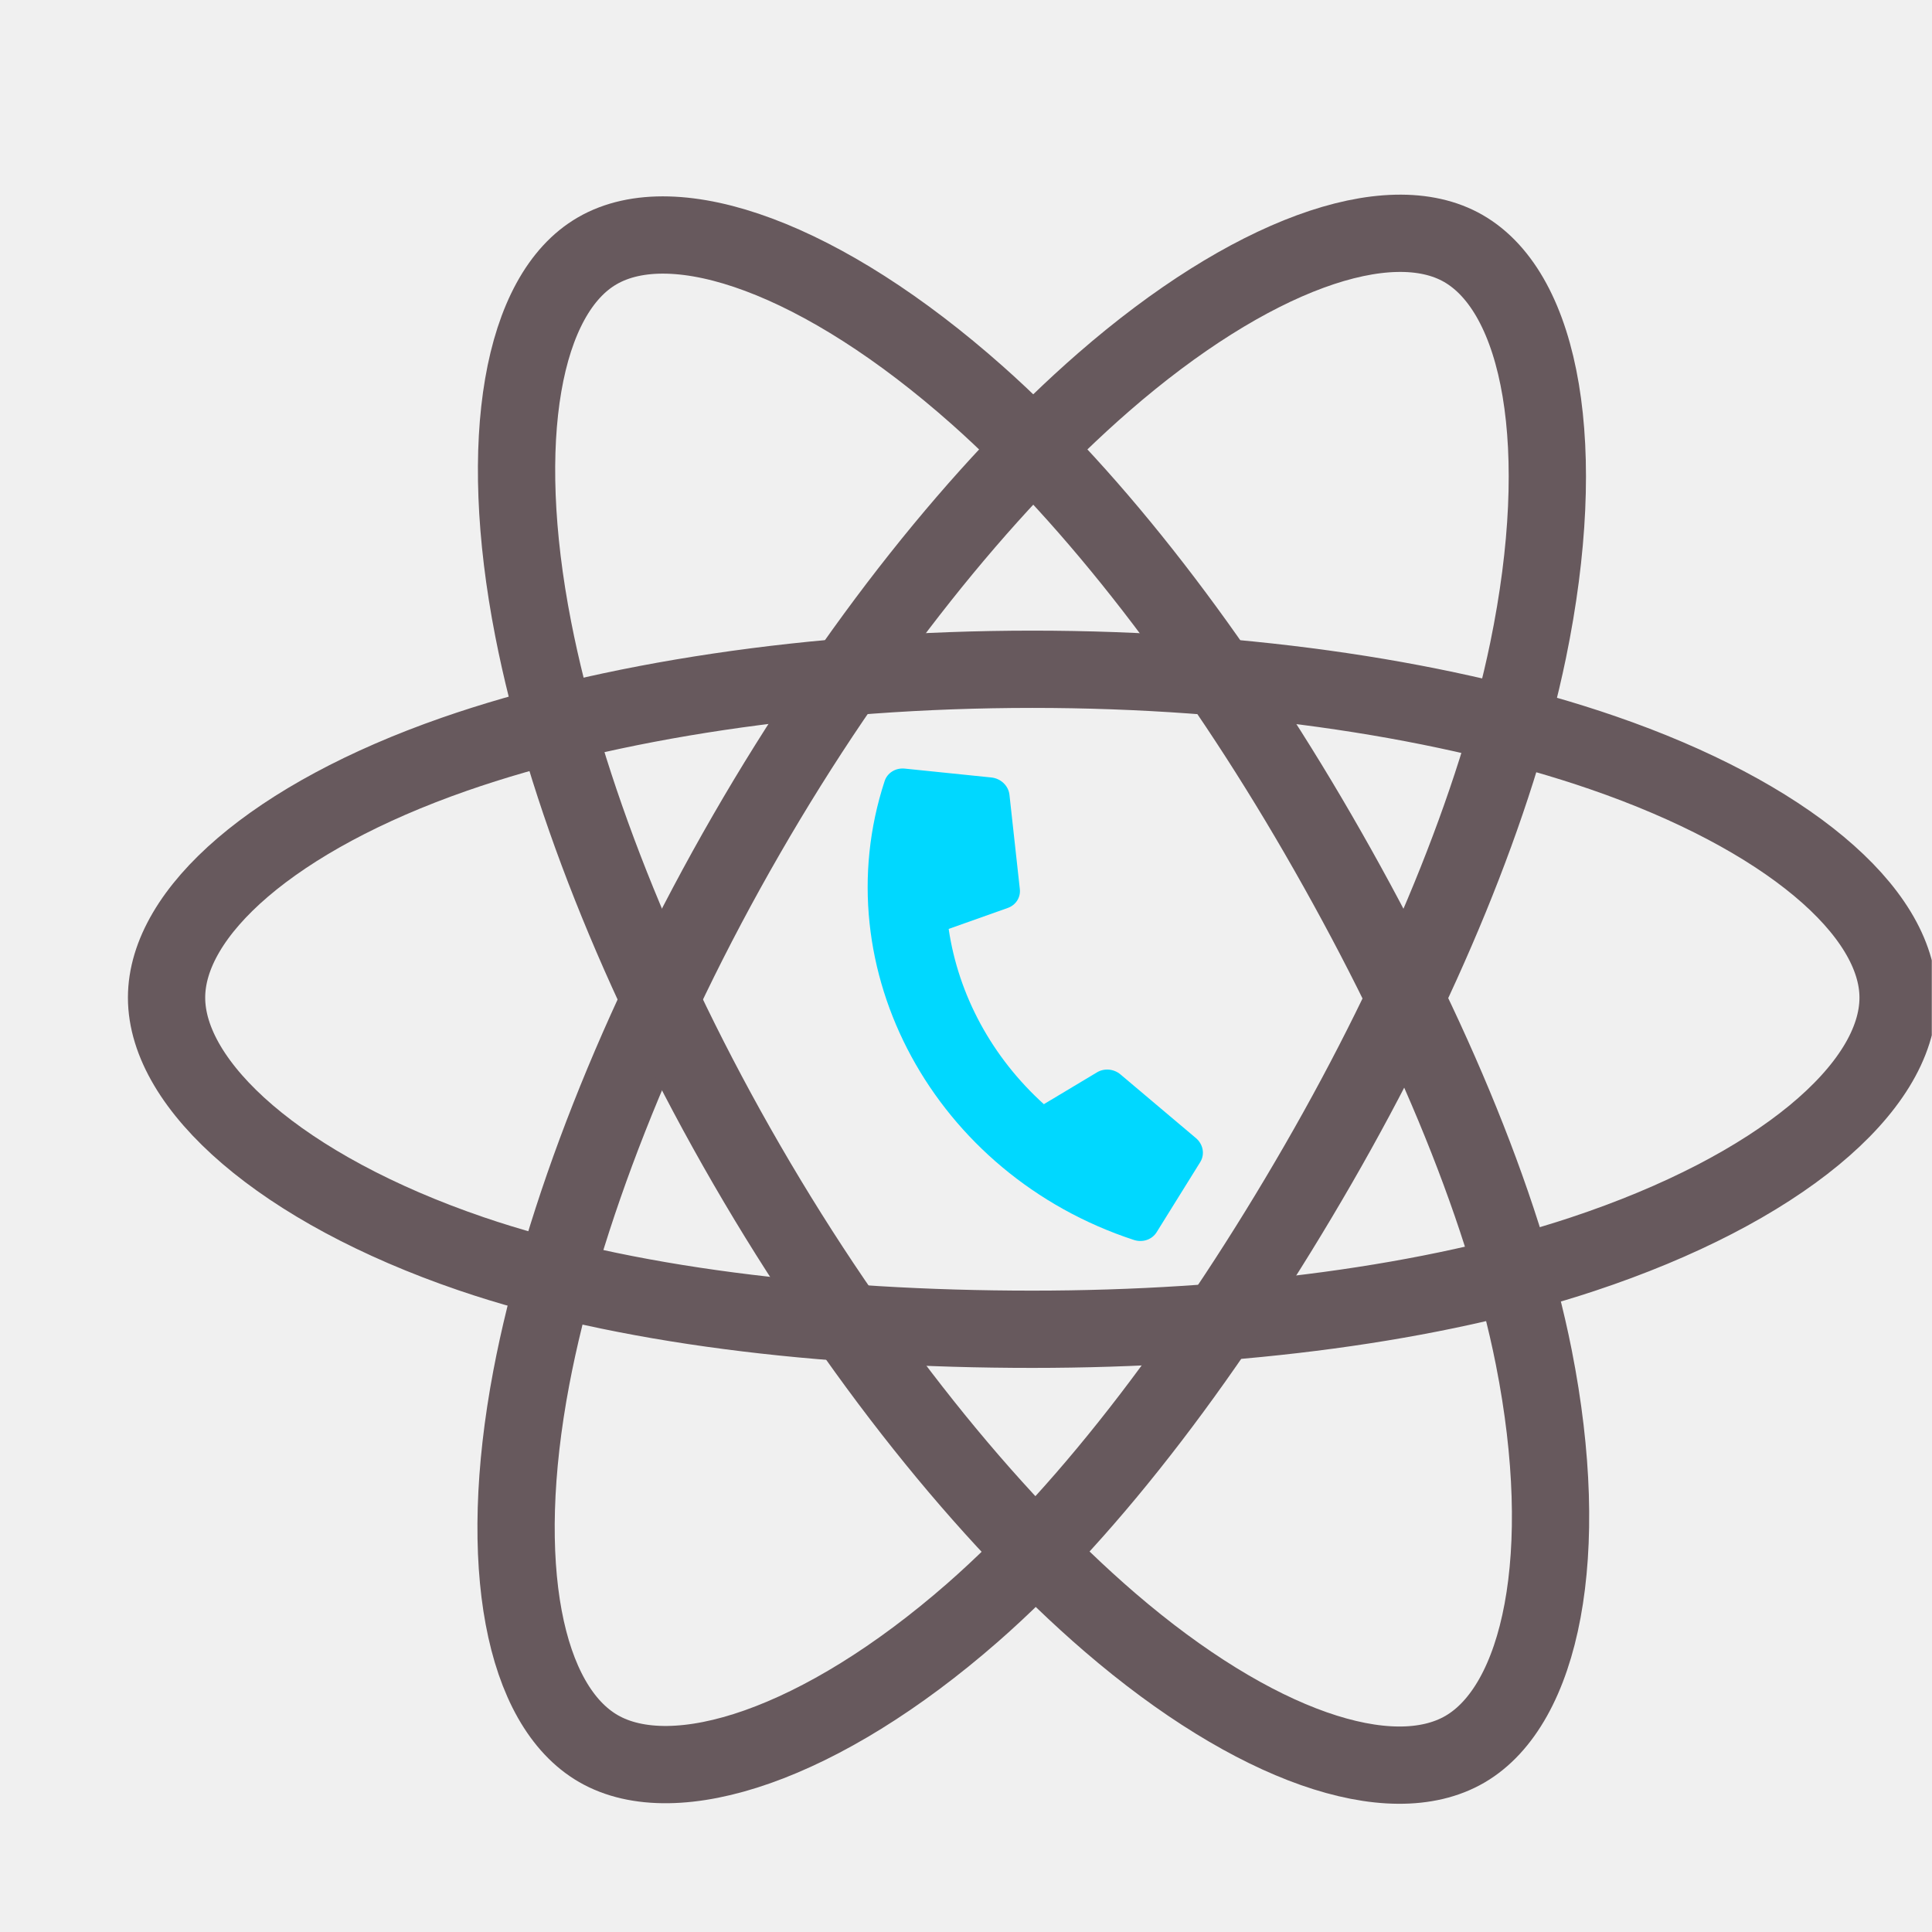
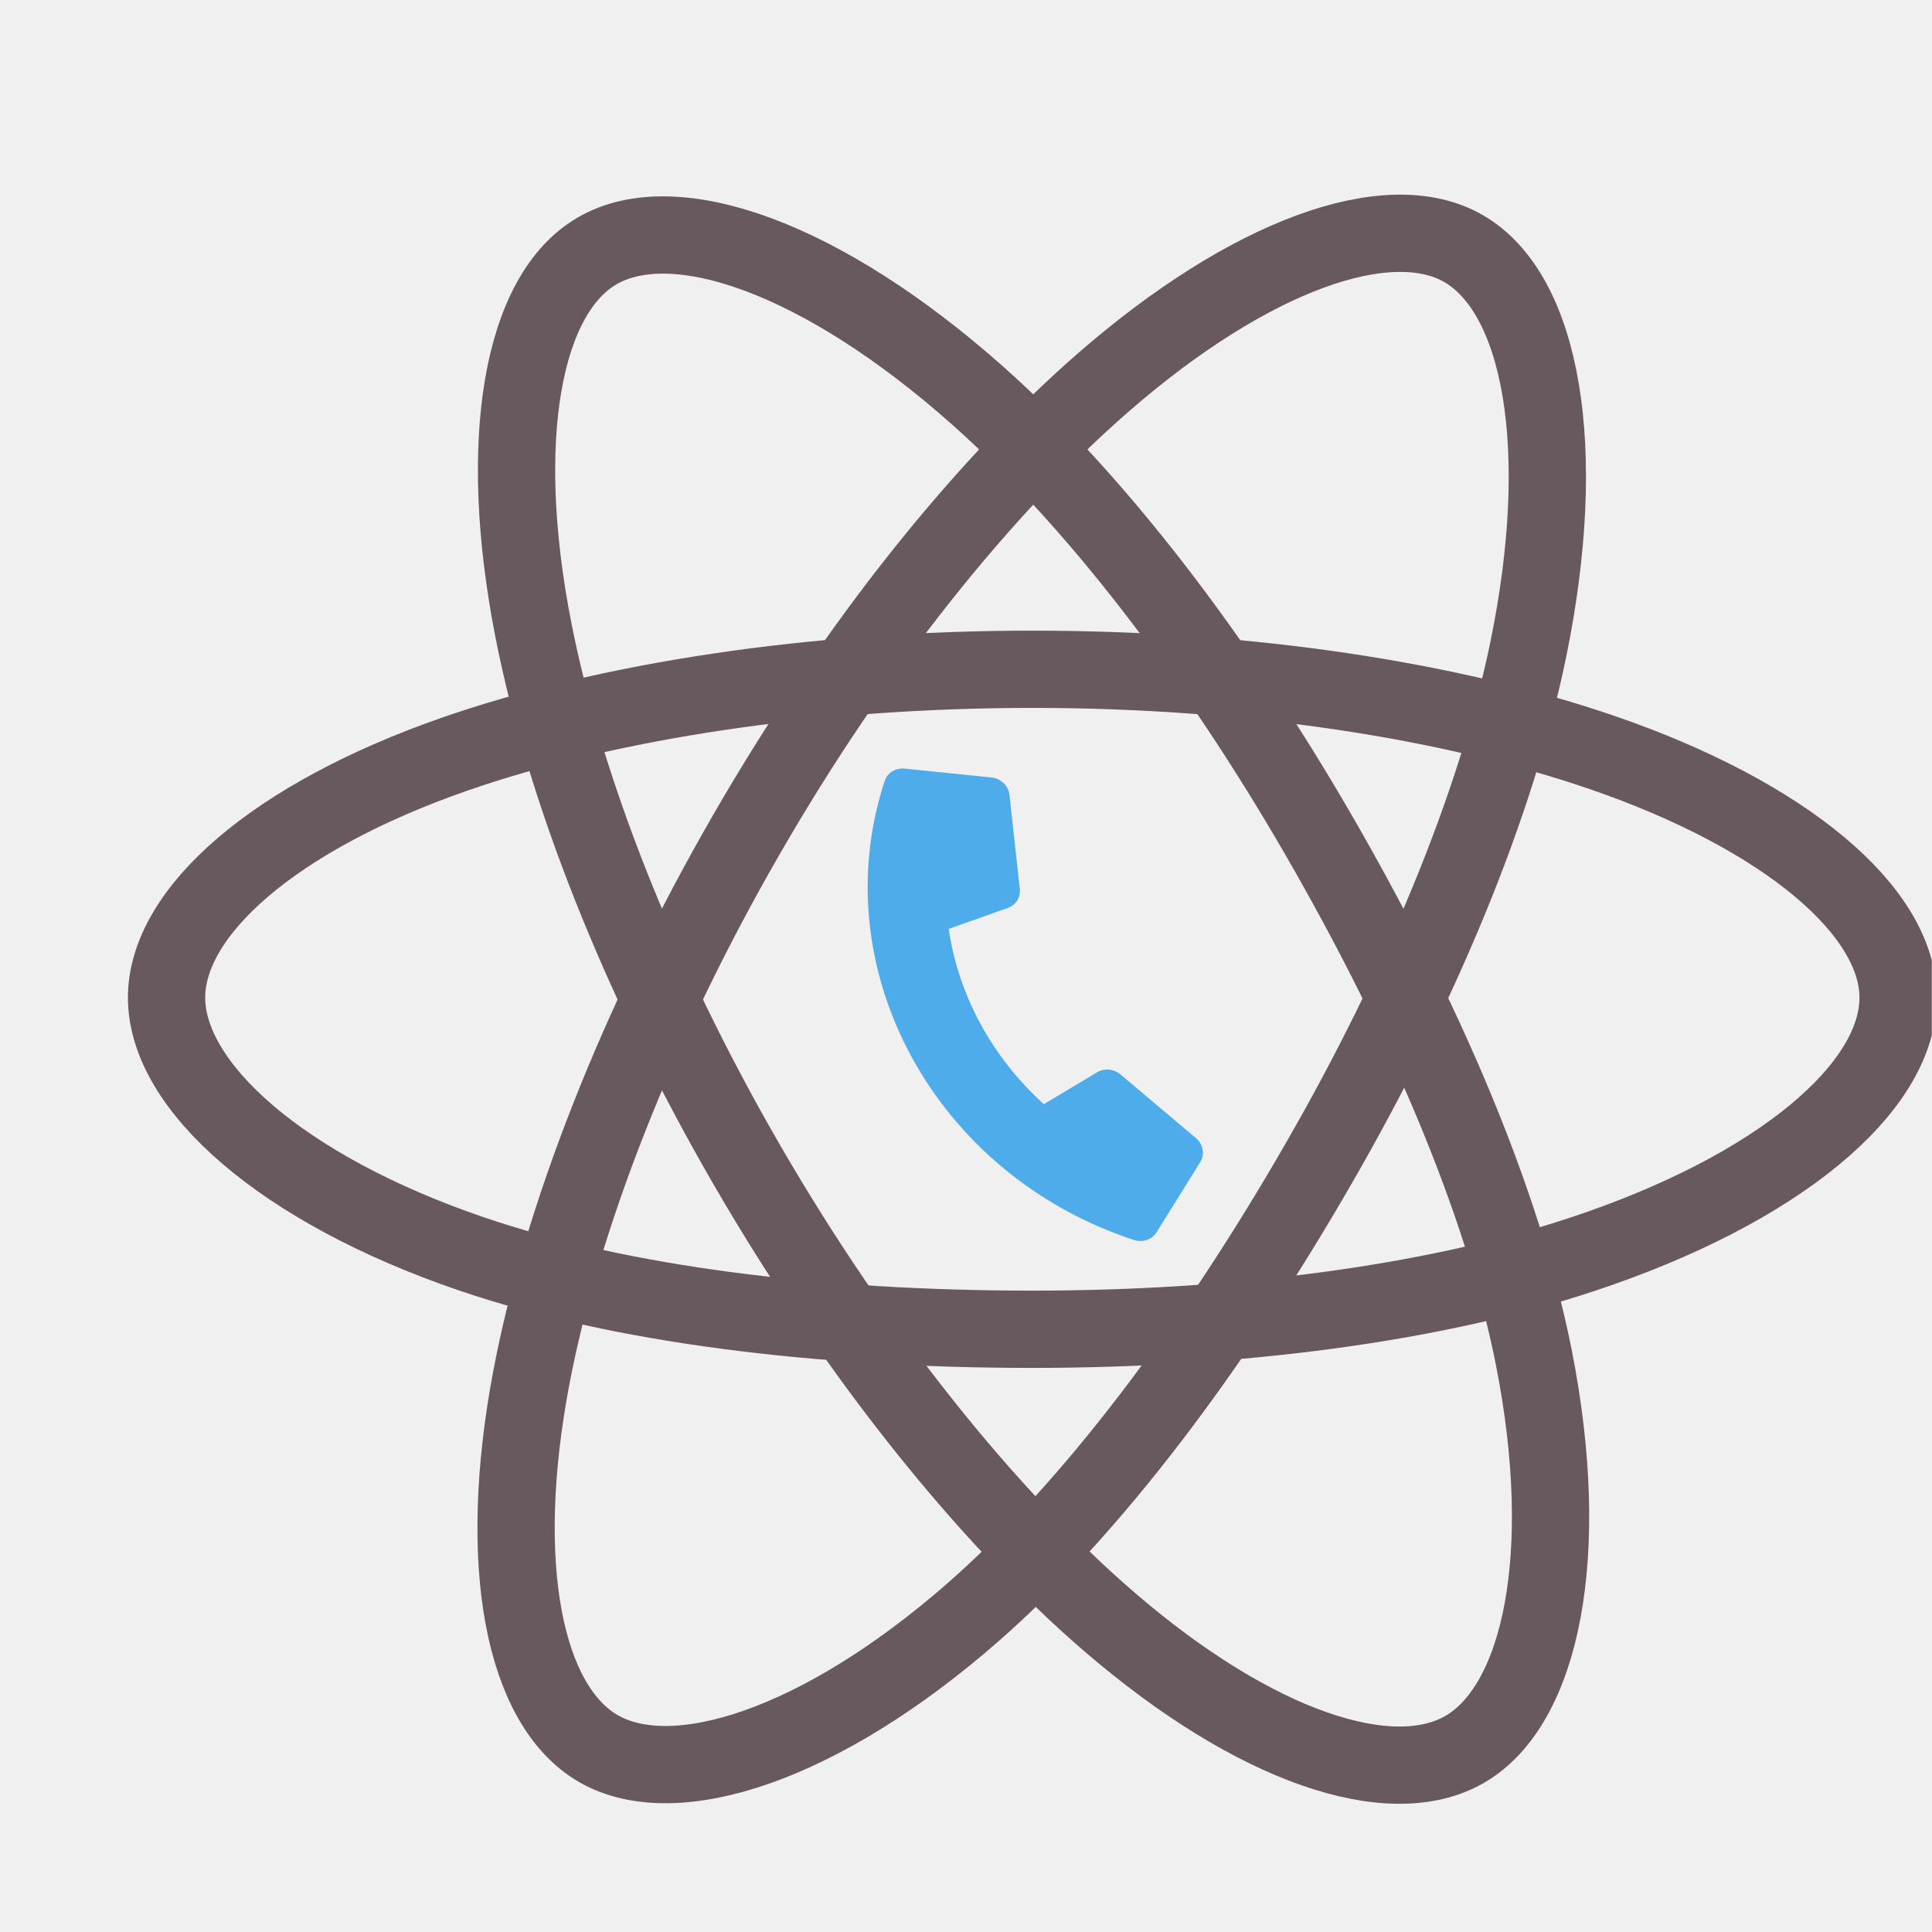
<svg xmlns="http://www.w3.org/2000/svg" width="3619" height="3619" viewBox="0 0 3619 3619" fill="none">
  <g clip-path="url(#clip0)">
    <path d="M1933.8 1253.67C2340 1253.67 2717.4 1311.97 3001.9 1409.87C3344.7 1527.87 3555.5 1706.77 3555.5 1868.77C3555.5 2037.57 3332.1 2227.67 2964 2349.57C2685.7 2441.77 2319.4 2489.97 1933.8 2489.97C1538.4 2489.97 1164.1 2444.77 882.6 2348.57C526.5 2226.87 312 2034.37 312 1868.77C312 1708.07 513.3 1530.57 851.3 1412.77C1136.9 1313.27 1523.6 1253.67 1933.8 1253.67V1253.67Z" stroke="#67595D" stroke-width="144.746" stroke-miterlimit="10" />
    <path d="M1398.3 1563.07C1601.2 1211.17 1840.3 913.373 2067.3 715.873C2340.8 477.873 2601.1 384.673 2741.4 465.573C2887.6 549.873 2940.7 838.373 2862.4 1218.27C2803.2 1505.47 2662 1846.77 2469.3 2180.87C2271.8 2523.37 2045.6 2825.07 1821.7 3020.87C1538.4 3268.57 1264.4 3358.17 1121 3275.47C981.8 3195.17 928.6 2932.17 995.3 2580.47C1051.7 2283.07 1193.3 1918.37 1398.3 1563.07V1563.07Z" stroke="#67595D" stroke-width="144.746" stroke-miterlimit="10" />
    <path d="M1398.8 2181.57C1195.3 1829.97 1056.7 1474.17 998.9 1178.87C929.3 823.073 978.5 550.973 1118.7 469.873C1264.8 385.273 1541.2 483.373 1831.2 740.873C2050.5 935.573 2275.6 1228.37 2468.8 1562.17C2666.9 1904.37 2815.4 2250.97 2873.1 2542.67C2946.2 2911.87 2887 3193.97 2743.7 3276.87C2604.6 3357.37 2350.2 3272.17 2078.8 3038.67C1849.6 2841.37 1604.3 2536.57 1398.8 2181.57V2181.57Z" stroke="#67595D" stroke-width="144.746" stroke-miterlimit="10" />
    <g clip-path="url(#clip1)">
-       <path d="M2240.38 2132.04L2098.82 2012.56C2092.77 2007.47 2085.22 2004.34 2077.3 2003.64C2069.38 2002.94 2061.53 2004.71 2054.92 2008.68L1955.34 2068.35C1858.47 1980.71 1795.42 1864.64 1777.03 1740.06L1887.67 1700.78C1895.03 1698.19 1901.23 1693.35 1905.32 1687C1909.41 1680.64 1911.17 1673.12 1910.34 1665.56L1890.88 1488.61C1889.93 1480.45 1886.03 1472.76 1879.86 1466.87C1873.69 1460.99 1865.63 1457.27 1857.08 1456.37L1694.74 1439.73C1686.48 1438.88 1678.26 1440.72 1671.43 1444.95C1664.59 1449.18 1659.54 1455.55 1657.1 1463.02C1541.51 1815.78 1750.91 2200.41 2124.04 2322.68C2131.95 2325.27 2140.46 2325.26 2148.17 2322.64C2155.89 2320.03 2162.35 2314.96 2166.52 2308.27L2248.35 2176.69C2252.64 2169.7 2254.19 2161.42 2252.73 2153.27C2251.28 2145.12 2246.91 2137.61 2240.38 2132.04V2132.04Z" fill="#00D8FF" />
+       <path d="M2240.38 2132.04L2098.82 2012.56C2092.77 2007.47 2085.22 2004.34 2077.3 2003.64C2069.38 2002.94 2061.53 2004.71 2054.92 2008.68L1955.34 2068.35C1858.47 1980.71 1795.42 1864.64 1777.03 1740.06L1887.67 1700.78C1895.03 1698.19 1901.23 1693.35 1905.32 1687C1909.41 1680.64 1911.17 1673.12 1910.34 1665.56L1890.88 1488.61C1889.93 1480.45 1886.03 1472.76 1879.86 1466.87C1873.69 1460.99 1865.63 1457.27 1857.08 1456.37L1694.74 1439.73C1686.48 1438.88 1678.26 1440.72 1671.43 1444.95C1664.59 1449.18 1659.54 1455.55 1657.1 1463.02C1541.51 1815.78 1750.91 2200.41 2124.04 2322.68C2131.95 2325.27 2140.46 2325.26 2148.17 2322.64C2155.89 2320.03 2162.35 2314.96 2166.52 2308.27L2248.35 2176.69C2252.64 2169.7 2254.19 2161.42 2252.73 2153.27C2251.28 2145.12 2246.91 2137.61 2240.38 2132.04V2132.04Z" fill="#4DACE9" />
    </g>
  </g>
  <defs>
    <clipPath id="clip0">
      <rect width="3618.6" height="3618.6" fill="white" />
    </clipPath>
    <clipPath id="clip1">
      <rect width="785" height="741" fill="white" transform="translate(1678.73 1397) rotate(18.1419)" />
    </clipPath>
  </defs>
</svg>
